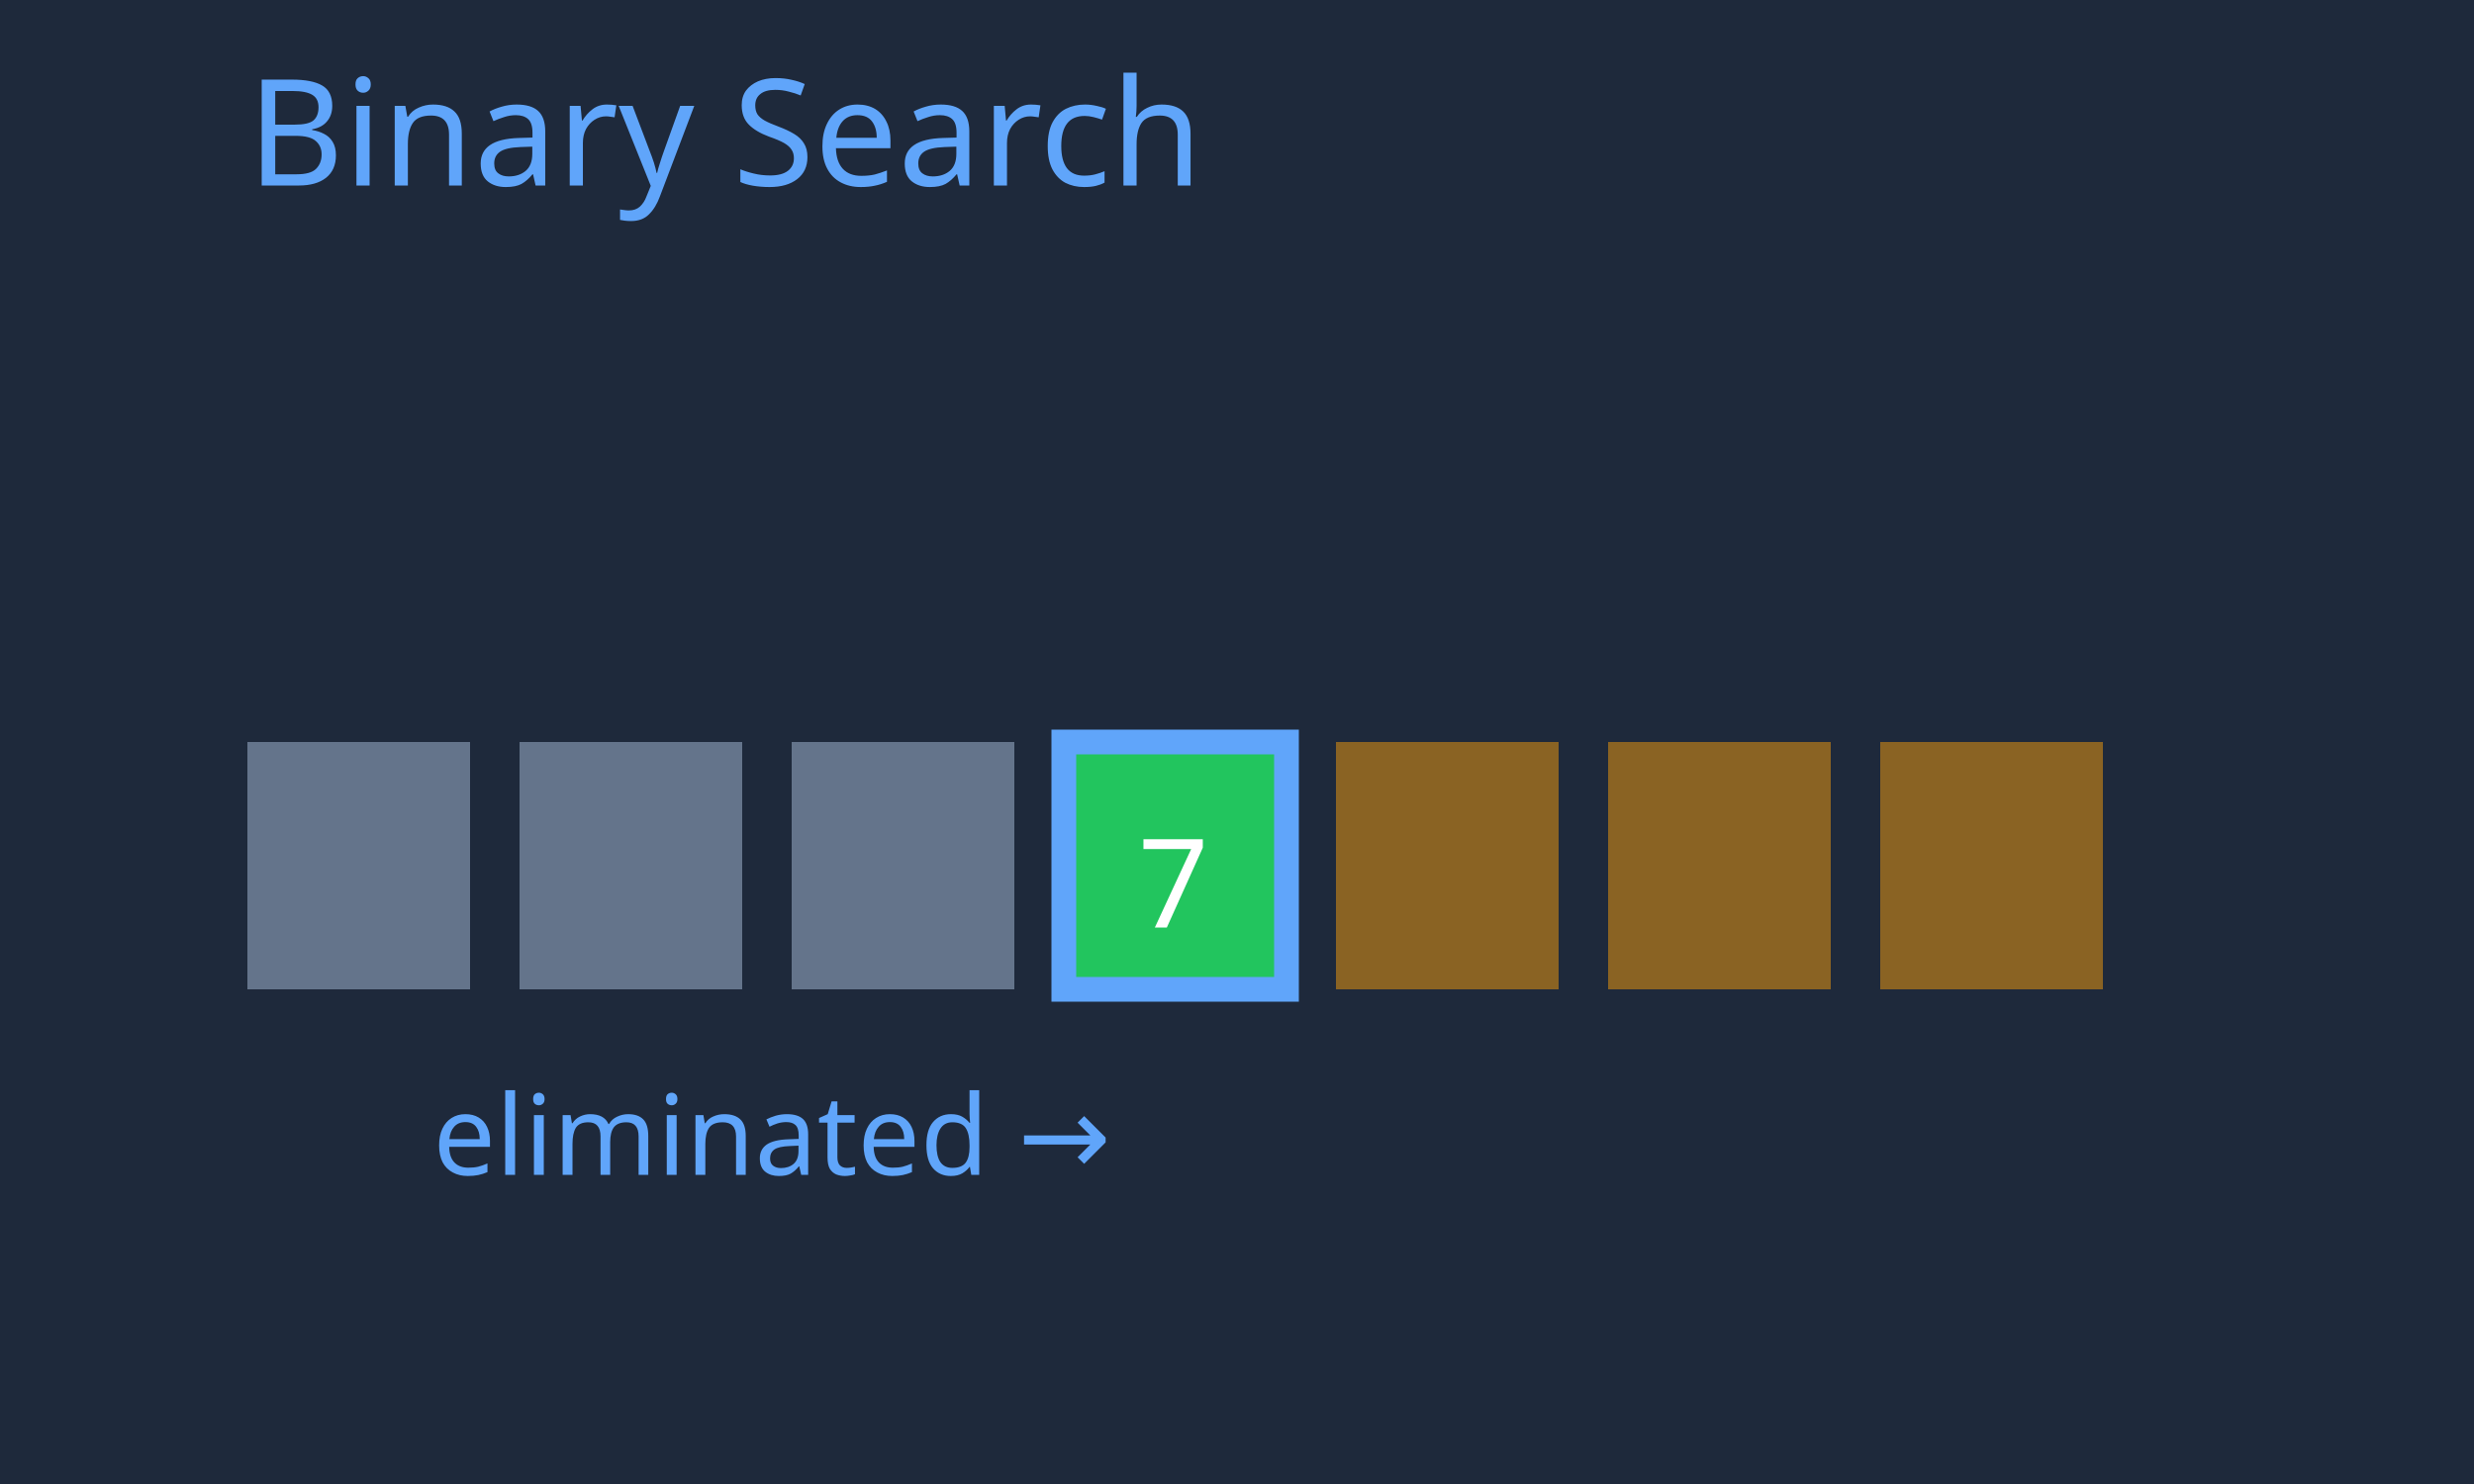
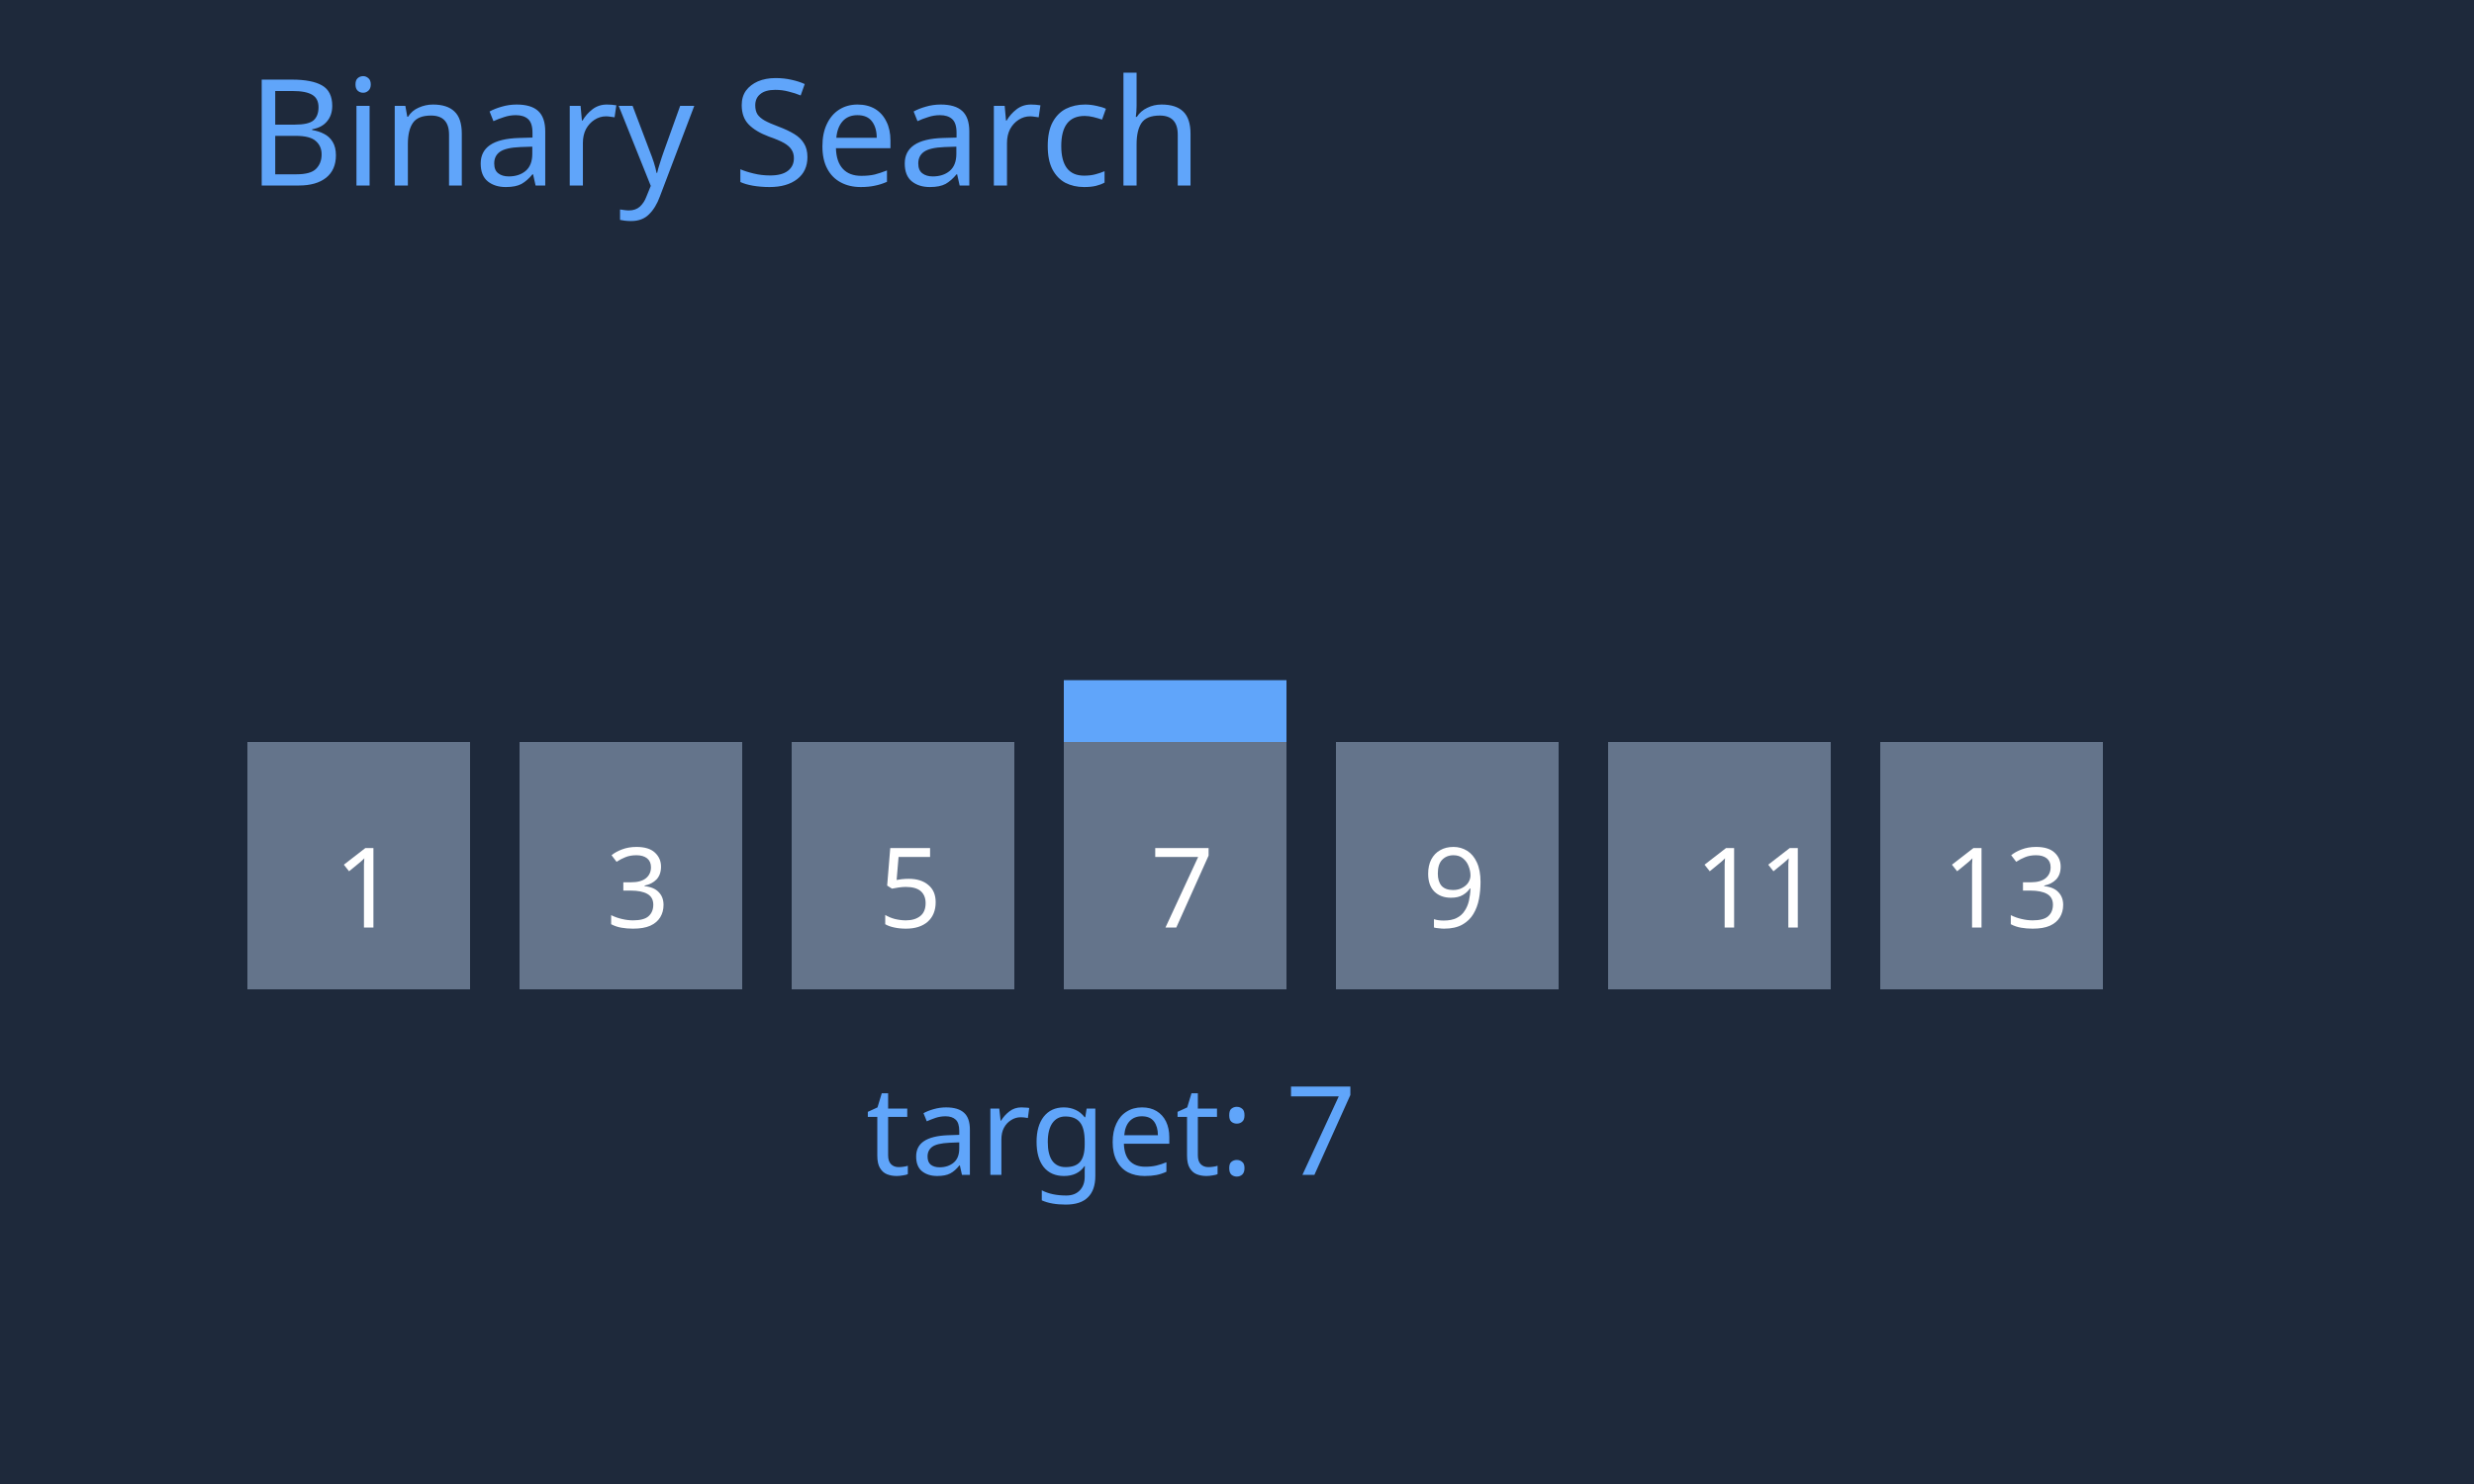
<svg xmlns="http://www.w3.org/2000/svg" width="200" height="120">
  <rect width="200" height="120" fill="#1e293b" />
  <g transform="translate(20,20)">
    <text x="0" y="-5" fill="#60a5fa" font-family="sans-serif" font-size="12">Binary Search</text>
    <rect x="0" y="40" width="18" height="20" fill="#64748b" />
    <rect x="22" y="40" width="18" height="20" fill="#64748b" />
    <rect x="44" y="40" width="18" height="20" fill="#64748b" />
-     <rect x="66" y="40" width="18" height="20" fill="#22c55e" stroke="#60a5fa" stroke-width="2" />
-     <rect x="88" y="40" width="18" height="20" fill="#f59e0b" opacity="0.5" />
-     <rect x="110" y="40" width="18" height="20" fill="#f59e0b" opacity="0.5" />
-     <rect x="132" y="40" width="18" height="20" fill="#f59e0b" opacity="0.5" />
-     <text x="72" y="55" fill="white" font-family="sans-serif" font-size="10">7</text>
-     <text x="15" y="75" fill="#60a5fa" font-family="sans-serif" font-size="9">eliminated →</text>
+     <rect x="66" y="40" width="18" height="20" fill="#64748b" />
+     <rect x="88" y="40" width="18" height="20" fill="#64748b" />
+     <rect x="110" y="40" width="18" height="20" fill="#64748b" />
+     <rect x="132" y="40" width="18" height="20" fill="#64748b" />
+     <rect x="66" y="35" width="18" height="5" fill="#60a5fa">
+       <animate attributeName="opacity" values="1;0.5;1" dur="2s" repeatCount="indefinite" />
+     </rect>
+     <rect x="66" y="40" width="18" height="20" fill="#22c55e" opacity="0">
+       <animate attributeName="opacity" values="0;1;0" dur="4s" begin="2s" repeatCount="indefinite" />
+     </rect>
+     <rect x="88" y="40" width="62" height="20" fill="#f59e0b" opacity="0">
+       <animate attributeName="opacity" values="0;0.5;0" dur="4s" begin="1s" repeatCount="indefinite" />
+     </rect>
+     <text x="7" y="55" fill="white" font-family="sans-serif" font-size="9">1</text>
+     <text x="29" y="55" fill="white" font-family="sans-serif" font-size="9">3</text>
+     <text x="51" y="55" fill="white" font-family="sans-serif" font-size="9">5</text>
+     <text x="73" y="55" fill="white" font-family="sans-serif" font-size="9">7</text>
+     <text x="95" y="55" fill="white" font-family="sans-serif" font-size="9">9</text>
+     <text x="117" y="55" fill="white" font-family="sans-serif" font-size="9">11</text>
+     <text x="137" y="55" fill="white" font-family="sans-serif" font-size="9">13</text>
+     <text x="50" y="75" fill="#60a5fa" font-family="sans-serif" font-size="10">target: 7</text>
+     <text x="15" y="90" fill="#f59e0b" font-family="sans-serif" font-size="9" opacity="0">
+       <animate attributeName="opacity" values="0;1;0" dur="4s" begin="1s" repeatCount="indefinite" />
+       eliminated →
+     </text>
  </g>
</svg>
